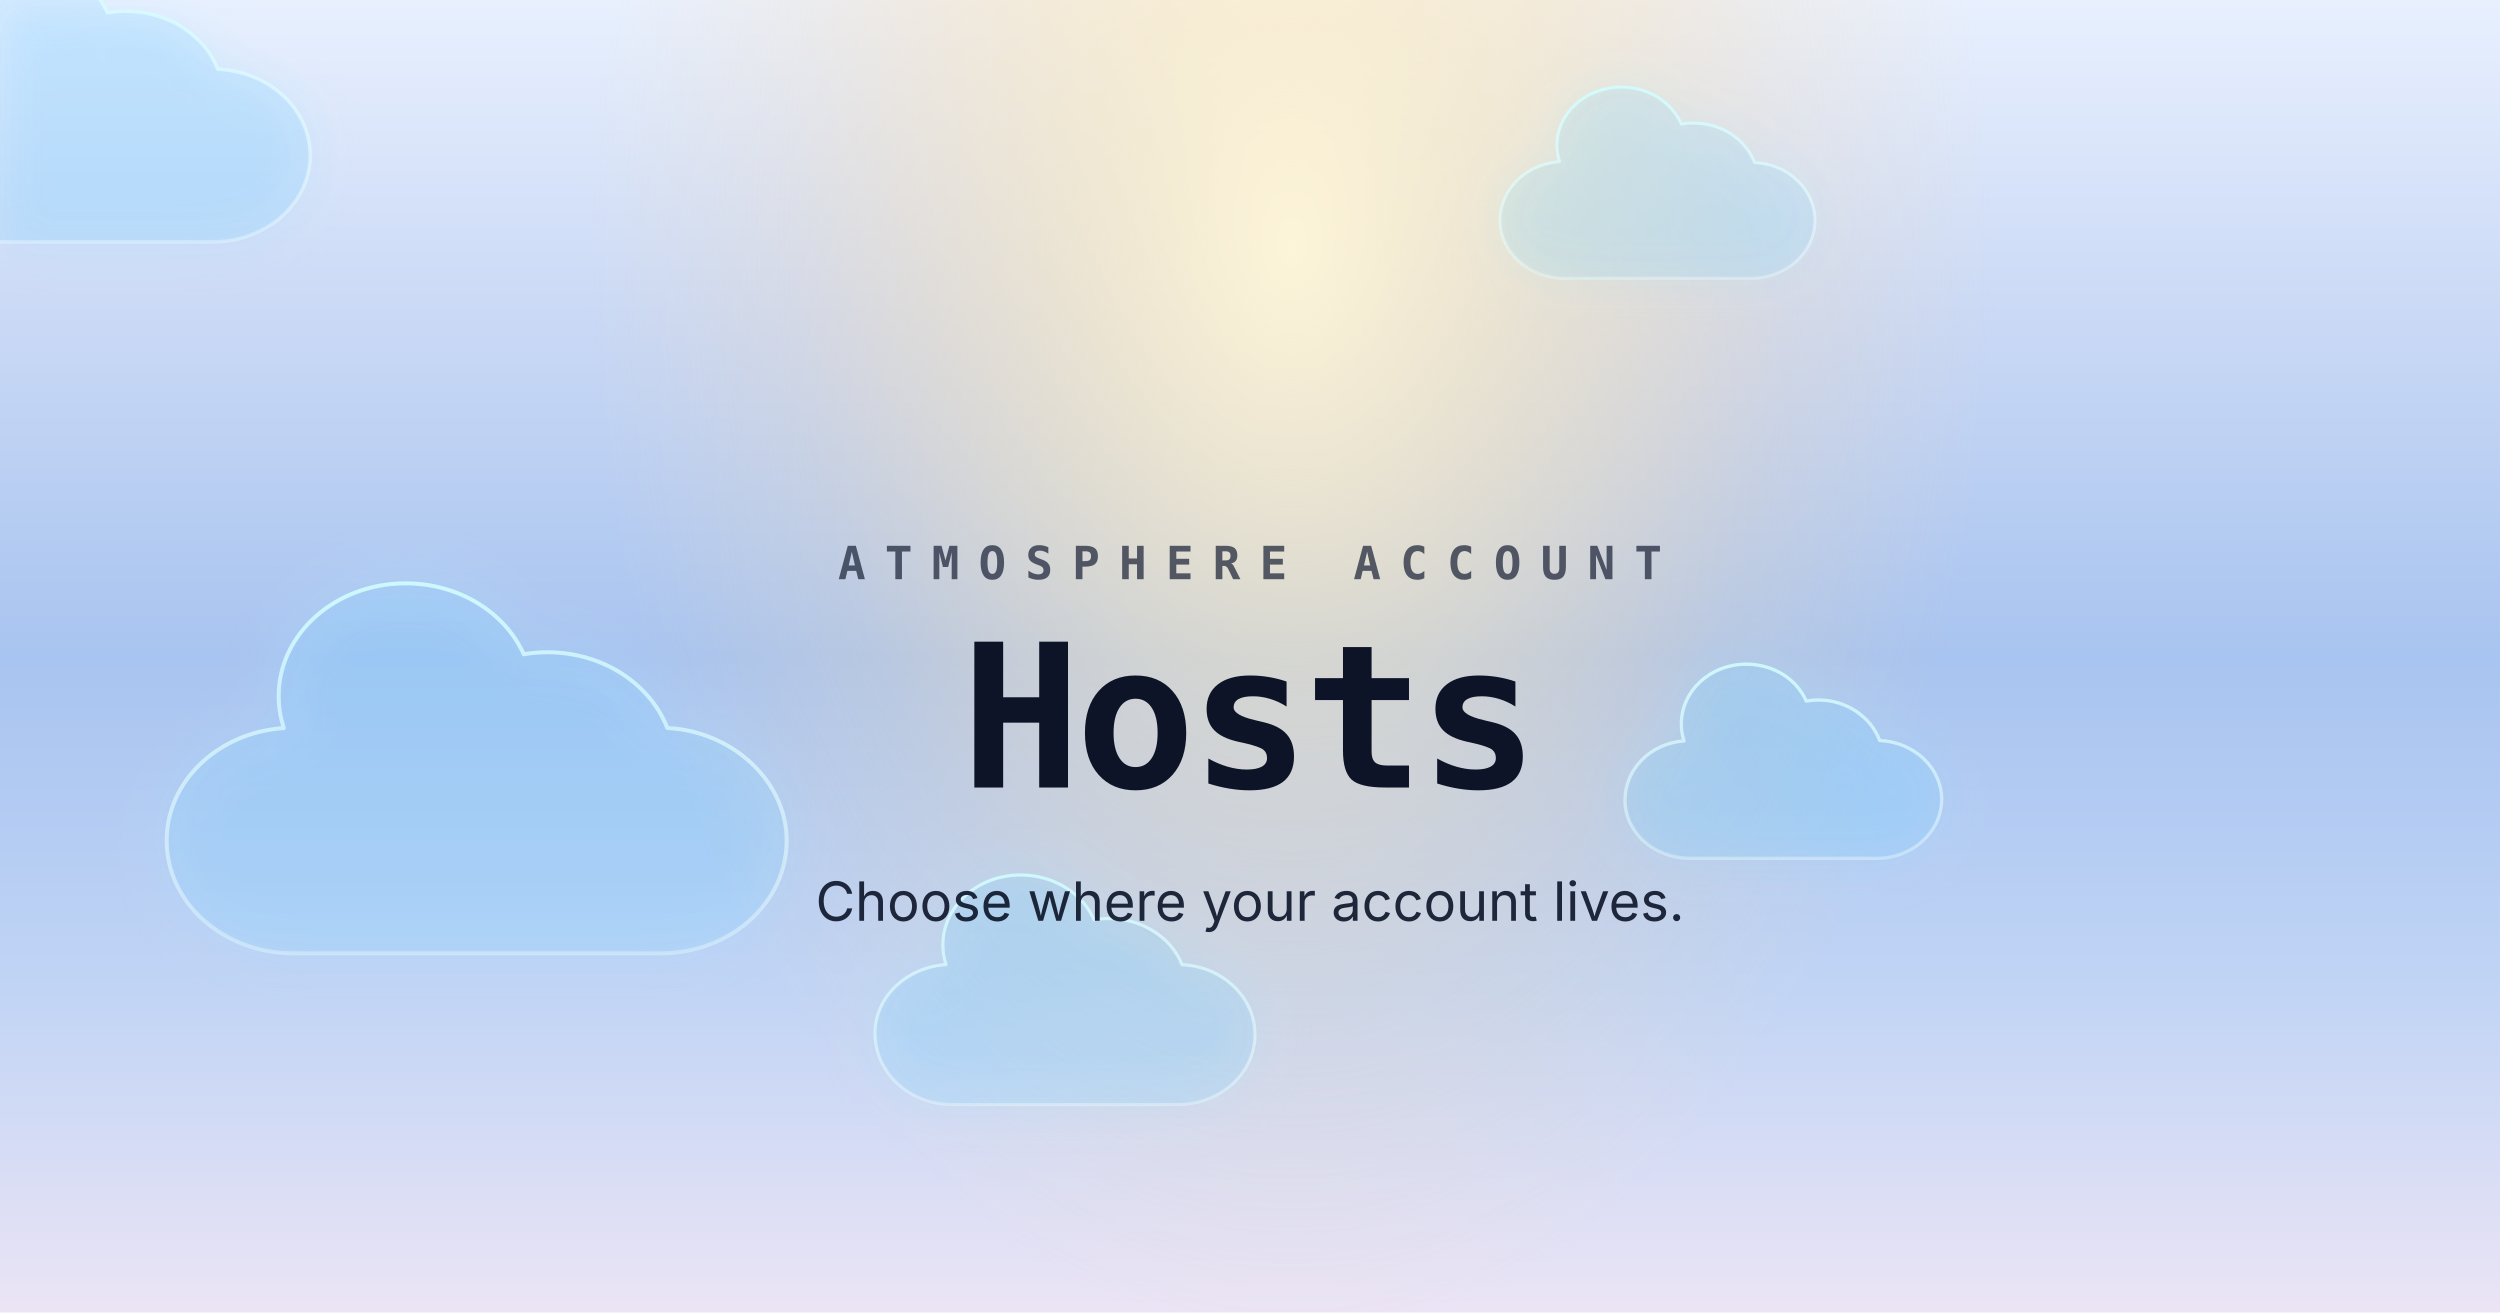
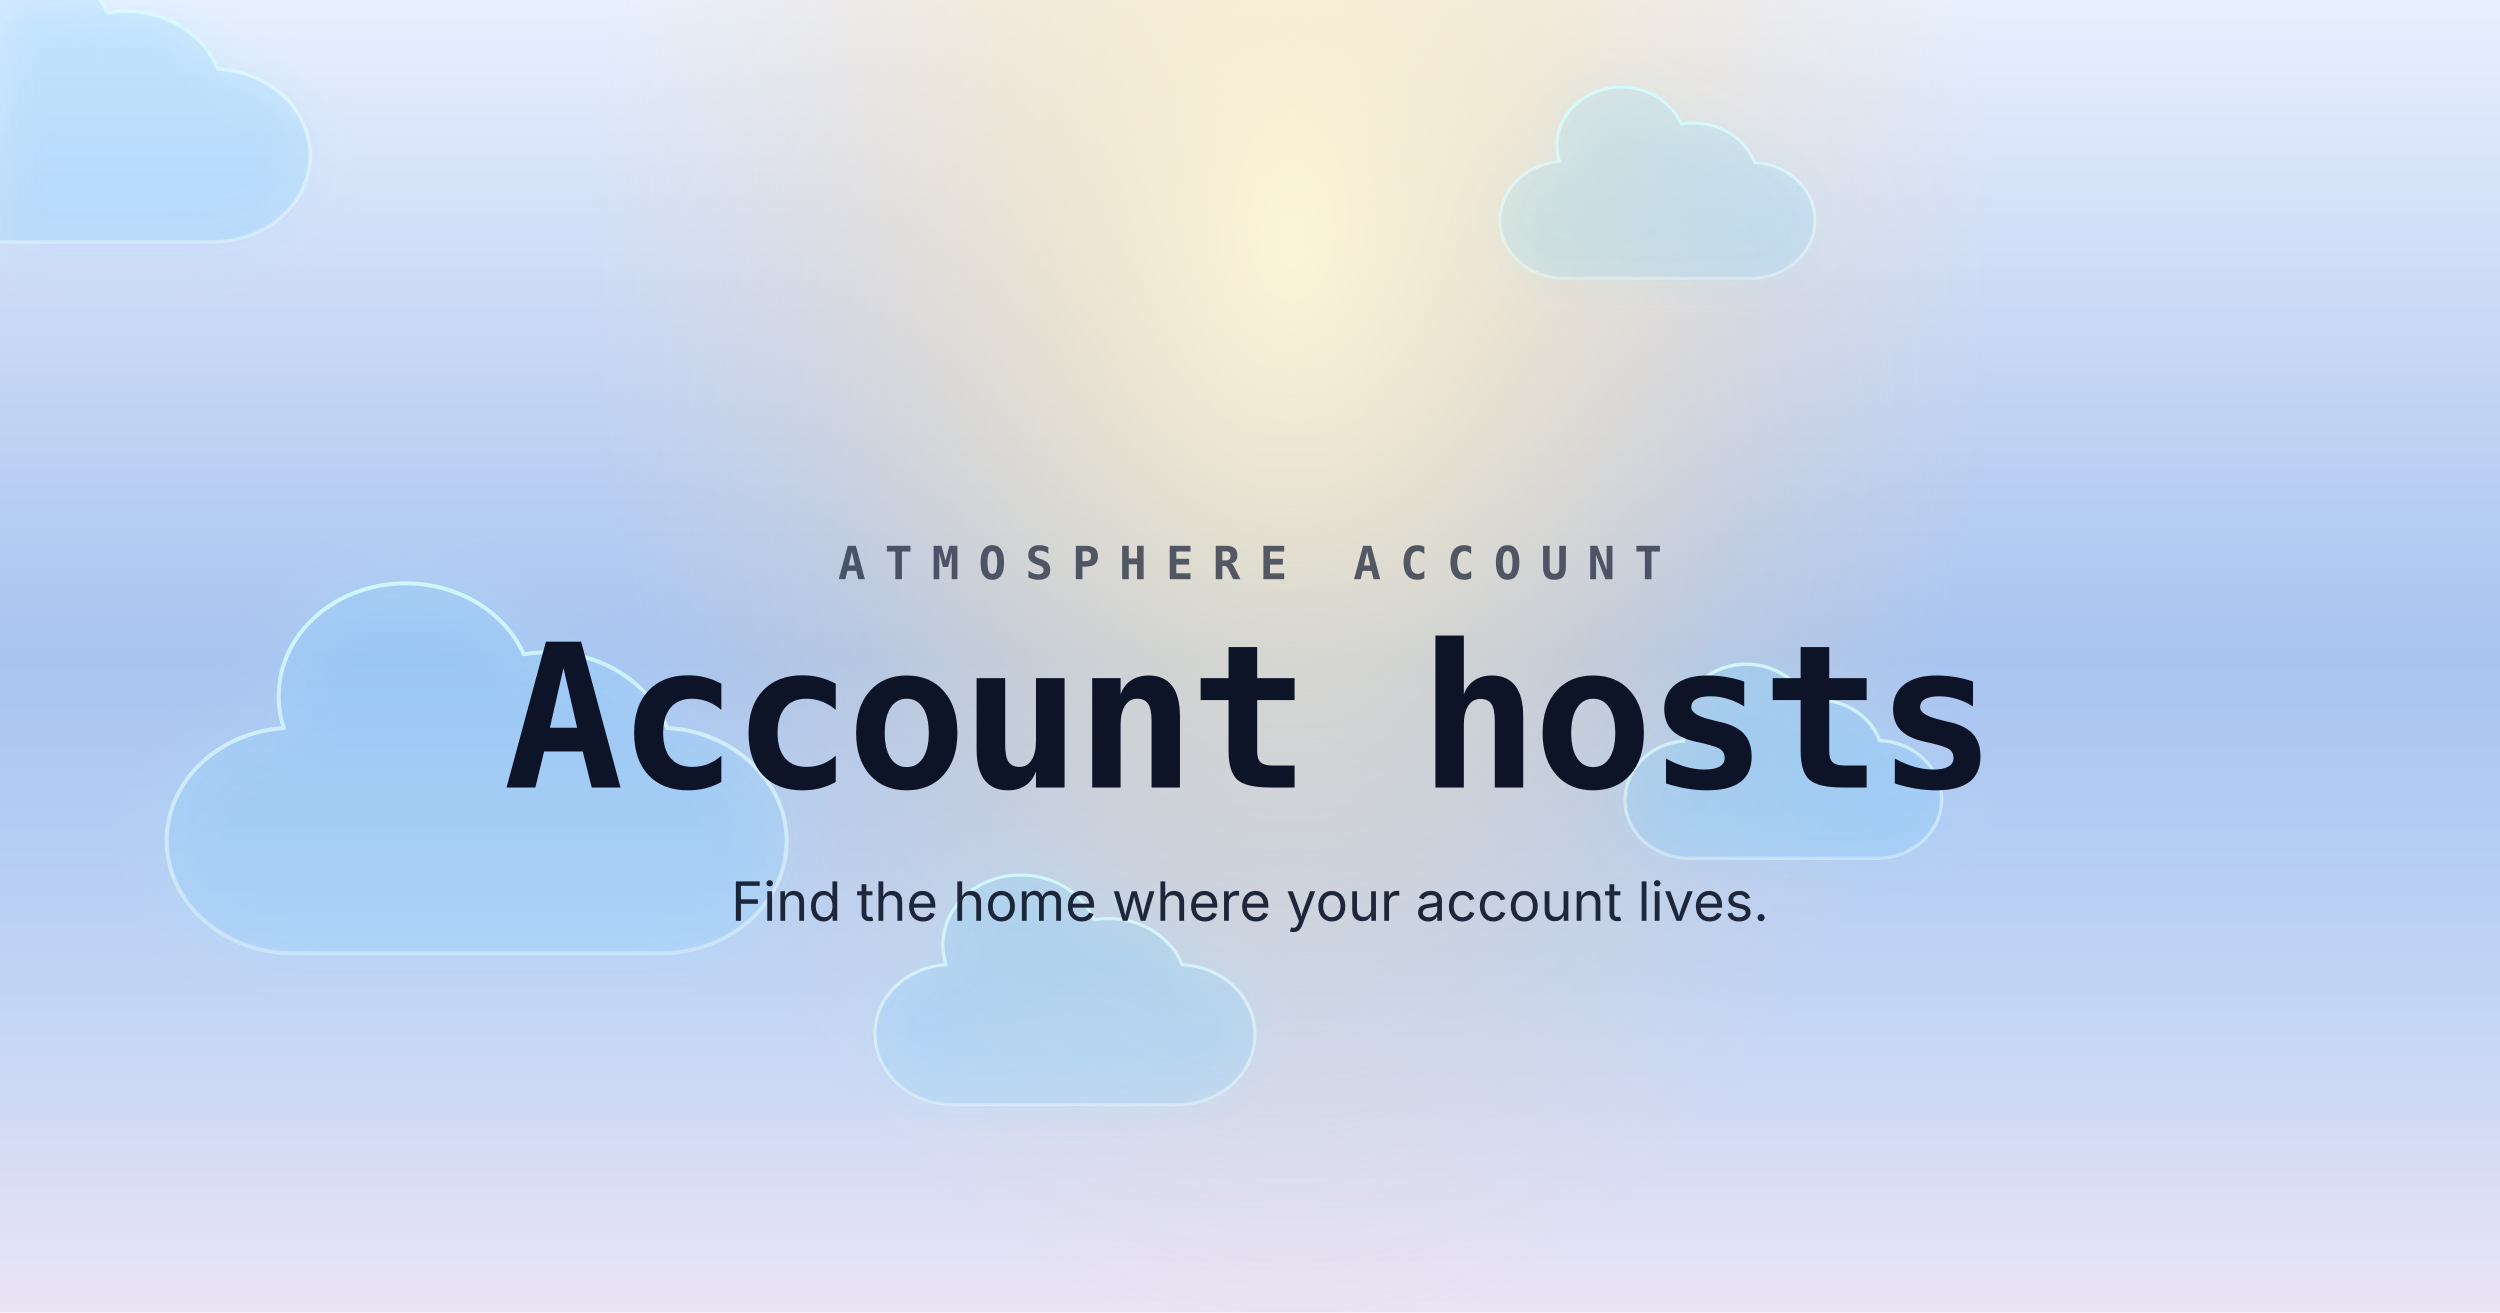
<svg xmlns="http://www.w3.org/2000/svg" width="1200" height="630" viewBox="0 0 1200 630" fill="none">
  <defs>
    <linearGradient id="sky" x1="600" y1="0" x2="600" y2="630" gradientUnits="userSpaceOnUse">
      <stop stop-color="#e8f0fe" />
      <stop offset="0.25" stop-color="#c9d8f5" />
      <stop offset="0.5" stop-color="#a8c4f0" />
      <stop offset="0.75" stop-color="#c0d4f5" />
      <stop offset="1" stop-color="#ebe4f5" />
    </linearGradient>
    <radialGradient id="sun" cx="0" cy="0" r="1" gradientUnits="userSpaceOnUse" gradientTransform="translate(620 120) rotate(90) scale(520 340)">
      <stop stop-color="#fff6d8" stop-opacity="0.95" />
      <stop offset="0.35" stop-color="#ffe8b8" stop-opacity="0.55" />
      <stop offset="0.7" stop-color="#ffd8a0" stop-opacity="0.18" />
      <stop offset="1" stop-color="#ffd8a0" stop-opacity="0" />
    </radialGradient>
    <linearGradient id="cloudStroke" x1="0" y1="0" x2="0" y2="1" gradientUnits="objectBoundingBox">
      <stop stop-color="#D0FCFF" />
      <stop offset="0.78" stop-color="#E9FEFF" stop-opacity="0.55" />
      <stop offset="1" stop-color="#E9FEFF" stop-opacity="0.42" />
    </linearGradient>
    <filter id="cloudBlur" x="-20%" y="-20%" width="140%" height="140%" color-interpolation-filters="sRGB">
      <feGaussianBlur stdDeviation="12" result="b" />
      <feMerge>
        <feMergeNode in="b" />
        <feMergeNode in="SourceGraphic" />
      </feMerge>
    </filter>
  </defs>
  <rect width="1200" height="630" fill="url(#sky)" />
  <rect width="1200" height="630" fill="url(#sun)" />
  <g opacity="0.92" filter="url(#cloudBlur)">
    <g transform="translate(-80 -20) scale(0.42)">
      <path fill="#79CFFF" fill-opacity="0.2" stroke="url(#cloudStroke)" stroke-width="4" stroke-linejoin="round" d="M430.377 323.959C431.455 323.986 432.536 324 433.621 324C495.134 324 545 279.795 545 225.266C545 172.442 498.203 129.307 439.355 126.661C424.209 88.079 382.821 60.391 334.137 60.391C326.999 60.391 320.017 60.986 313.253 62.123C296.847 25.72 256.703 0 209.782 0C148.269 0 98.403 44.205 98.403 98.734C98.403 108.487 99.998 117.911 102.97 126.81C45.385 130.62 0 173.245 0 225.266C0 279.795 49.866 324 111.379 324C113.192 324 114.994 323.962 116.786 323.886V324H430.377V323.959Z" />
    </g>
    <g transform="translate(720 40) scale(0.36)">
      <path fill="#79CFFF" fill-opacity="0.16" stroke="url(#cloudStroke)" stroke-width="4" stroke-linejoin="round" d="M332 259.96C332.83 259.98 333.67 260 334.51 260C381.94 260 420 225.02 420 182.81C420 141.85 384.81 107.68 339.37 105.56C327.68 74.84 295.58 53 257.93 53C252.42 53 247.03 53.48 241.81 54.39C229.15 25.49 198.16 5 161.92 5C114.42 5 75.94 39.98 75.94 82.19C75.94 89.92 77.17 97.37 79.47 104.43C35.01 107.48 0 141.25 0 182.81C0 225.02 38.47 260 85.93 260C87.33 260 88.72 259.97 90.1 259.91V260H332V259.96Z" />
    </g>
    <g transform="translate(80 280) scale(0.48)">
      <path fill="#79CFFF" fill-opacity="0.15" stroke="url(#cloudStroke)" stroke-width="4" stroke-linejoin="round" d="M490 369.95C491.23 369.98 492.47 370 493.71 370C563.73 370 620 319.6 620 257.3C620 197 564.63 147.7 500.67 144.68C483.44 100.58 436.3 68.93 380.85 68.93C372.72 68.93 364.78 69.61 357.08 70.9C338.4 29.33 292.67 0 238.87 0C168.85 0 112 50.41 112 112.71C112 123.83 113.82 134.58 117.2 144.73C51.65 149.08 0 197.73 0 257.3C0 319.6 56.78 370 126.79 370C128.85 370 130.9 369.96 132.94 369.87V370H490V369.95Z" />
    </g>
    <g transform="translate(780 320) scale(0.4)">
      <path fill="#79CFFF" fill-opacity="0.18" stroke="url(#cloudStroke)" stroke-width="4" stroke-linejoin="round" d="M300 229.96C300.75 229.98 301.51 230 302.27 230C345.13 230 380 198.09 380 159.26C380 121.6 347.21 90.52 305.59 88.58C295.05 60.39 266.03 40 232.03 40C227.05 40 222.18 40.43 217.47 41.26C206.05 14.95 178.07 -3 145.37 -3C102.5 -3 67.63 28.91 67.63 68.75C67.63 75.84 68.74 82.68 70.81 89.15C30.65 91.95 0 122.89 0 160.26C0 198.89 34.73 230 77.59 230C78.85 230 80.11 229.97 81.36 229.92V230H300V229.96Z" />
    </g>
    <g transform="translate(420 420) scale(0.38)">
      <path fill="#79CFFF" fill-opacity="0.17" stroke="url(#cloudStroke)" stroke-width="4" stroke-linejoin="round" d="M379 289.96C380 289.98 381.01 290 382.03 290C436.23 290 480 250.57 480 201.63C480 154.21 438.75 115.62 387.85 113.26C374.43 79.32 338 55 295.08 55C288.78 55 282.63 55.53 276.66 56.53C262.19 23.02 225.83 0 183.72 0C129.52 0 85.75 39.43 85.75 88.37C85.75 96.99 87.15 105.31 89.77 113.19C40.04 116.48 0 153.75 0 199.63C0 250.57 43.92 290 98.12 290C99.71 290 101.3 289.97 102.88 289.9V290H379V289.96Z" />
    </g>
  </g>
  <text x="600" y="278" text-anchor="middle" fill="rgba(18,26,47,0.68)" font-family="ui-monospace, 'Cascadia Code', 'SF Mono', Menlo, Consolas, monospace" font-size="22" font-weight="600" letter-spacing="0.42em">ATMOSPHERE ACCOUNT</text>
-   <text x="600" y="378" text-anchor="middle" fill="#0e1428" font-family="ui-monospace, 'Cascadia Code', 'SF Mono', Menlo, Consolas, monospace" font-size="96" font-weight="600" letter-spacing="-0.03em">Hosts</text>
-   <text x="600" y="442" text-anchor="middle" fill="rgba(18,26,47,0.93)" font-family="ui-sans-serif, system-ui, -apple-system, Segoe UI, sans-serif" font-size="26" font-weight="400">Choose where your account lives.</text>
+   <text x="600" y="378" text-anchor="middle" fill="#0e1428" font-family="ui-monospace, 'Cascadia Code', 'SF Mono', Menlo, Consolas, monospace" font-size="96" font-weight="600" letter-spacing="-0.03em">Account hosts</text>
+   <text x="600" y="442" text-anchor="middle" fill="rgba(18,26,47,0.93)" font-family="ui-sans-serif, system-ui, -apple-system, Segoe UI, sans-serif" font-size="26" font-weight="400">Find the home where your account lives.</text>
</svg>
